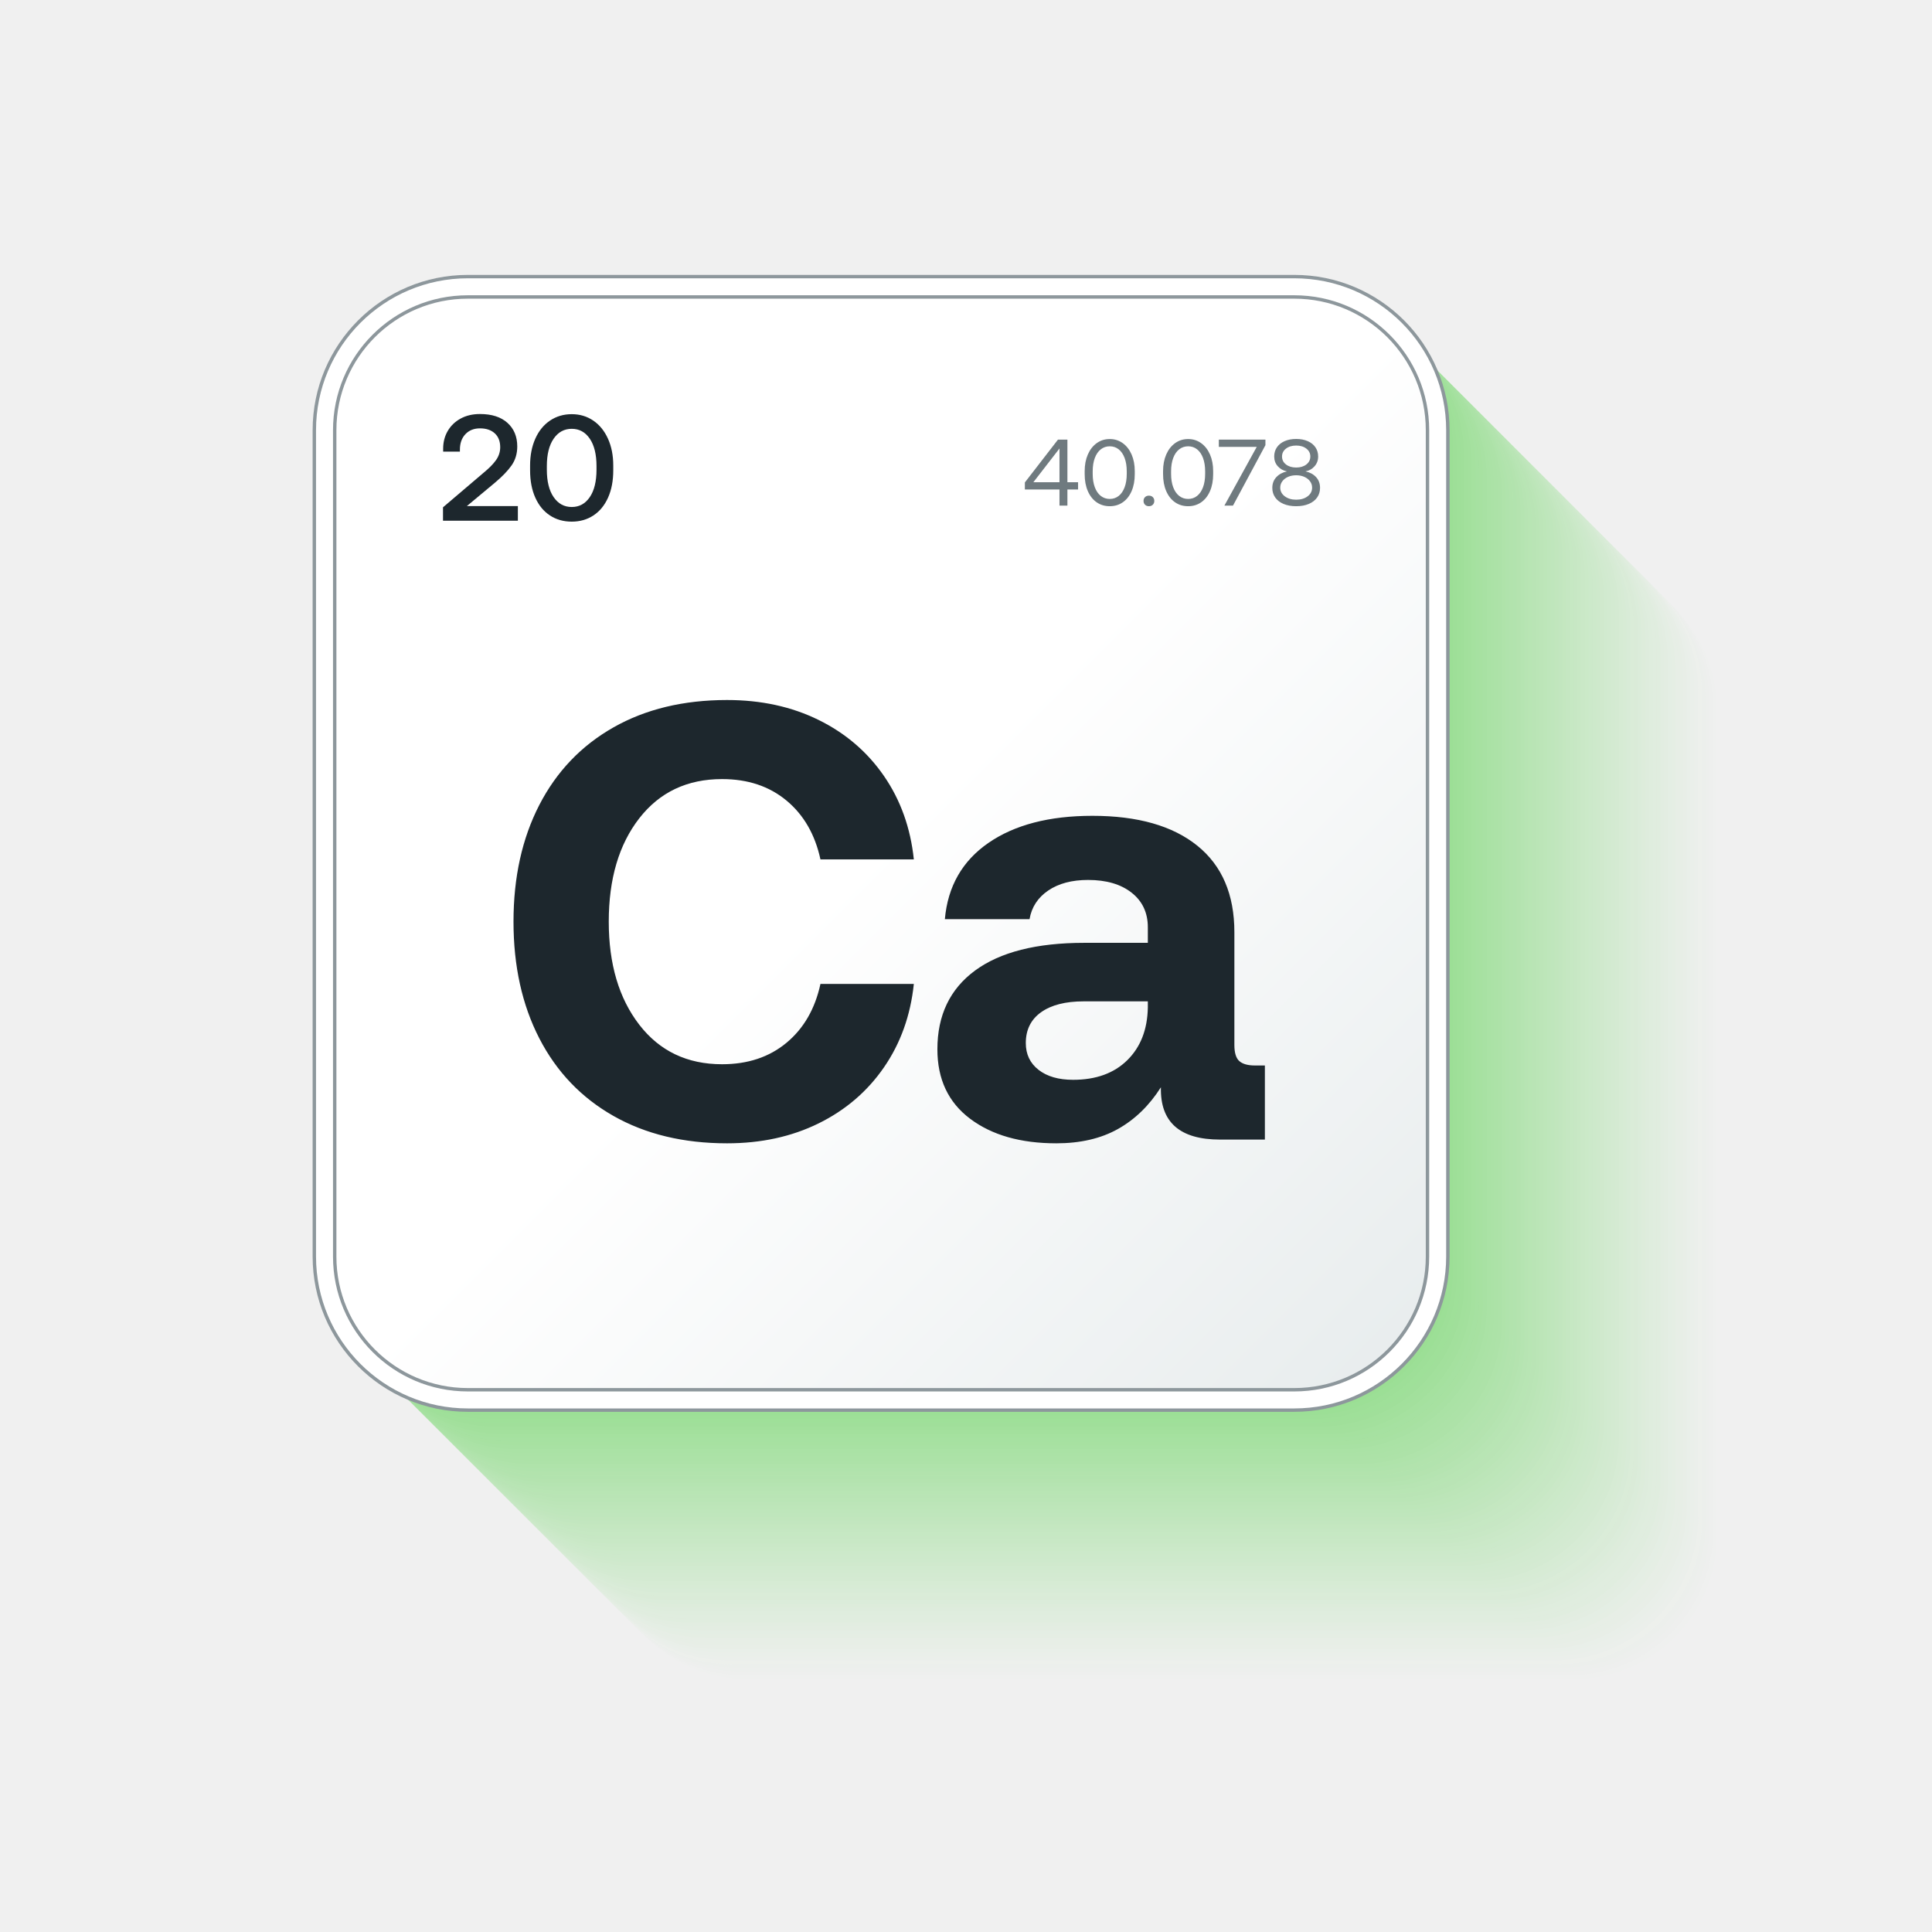
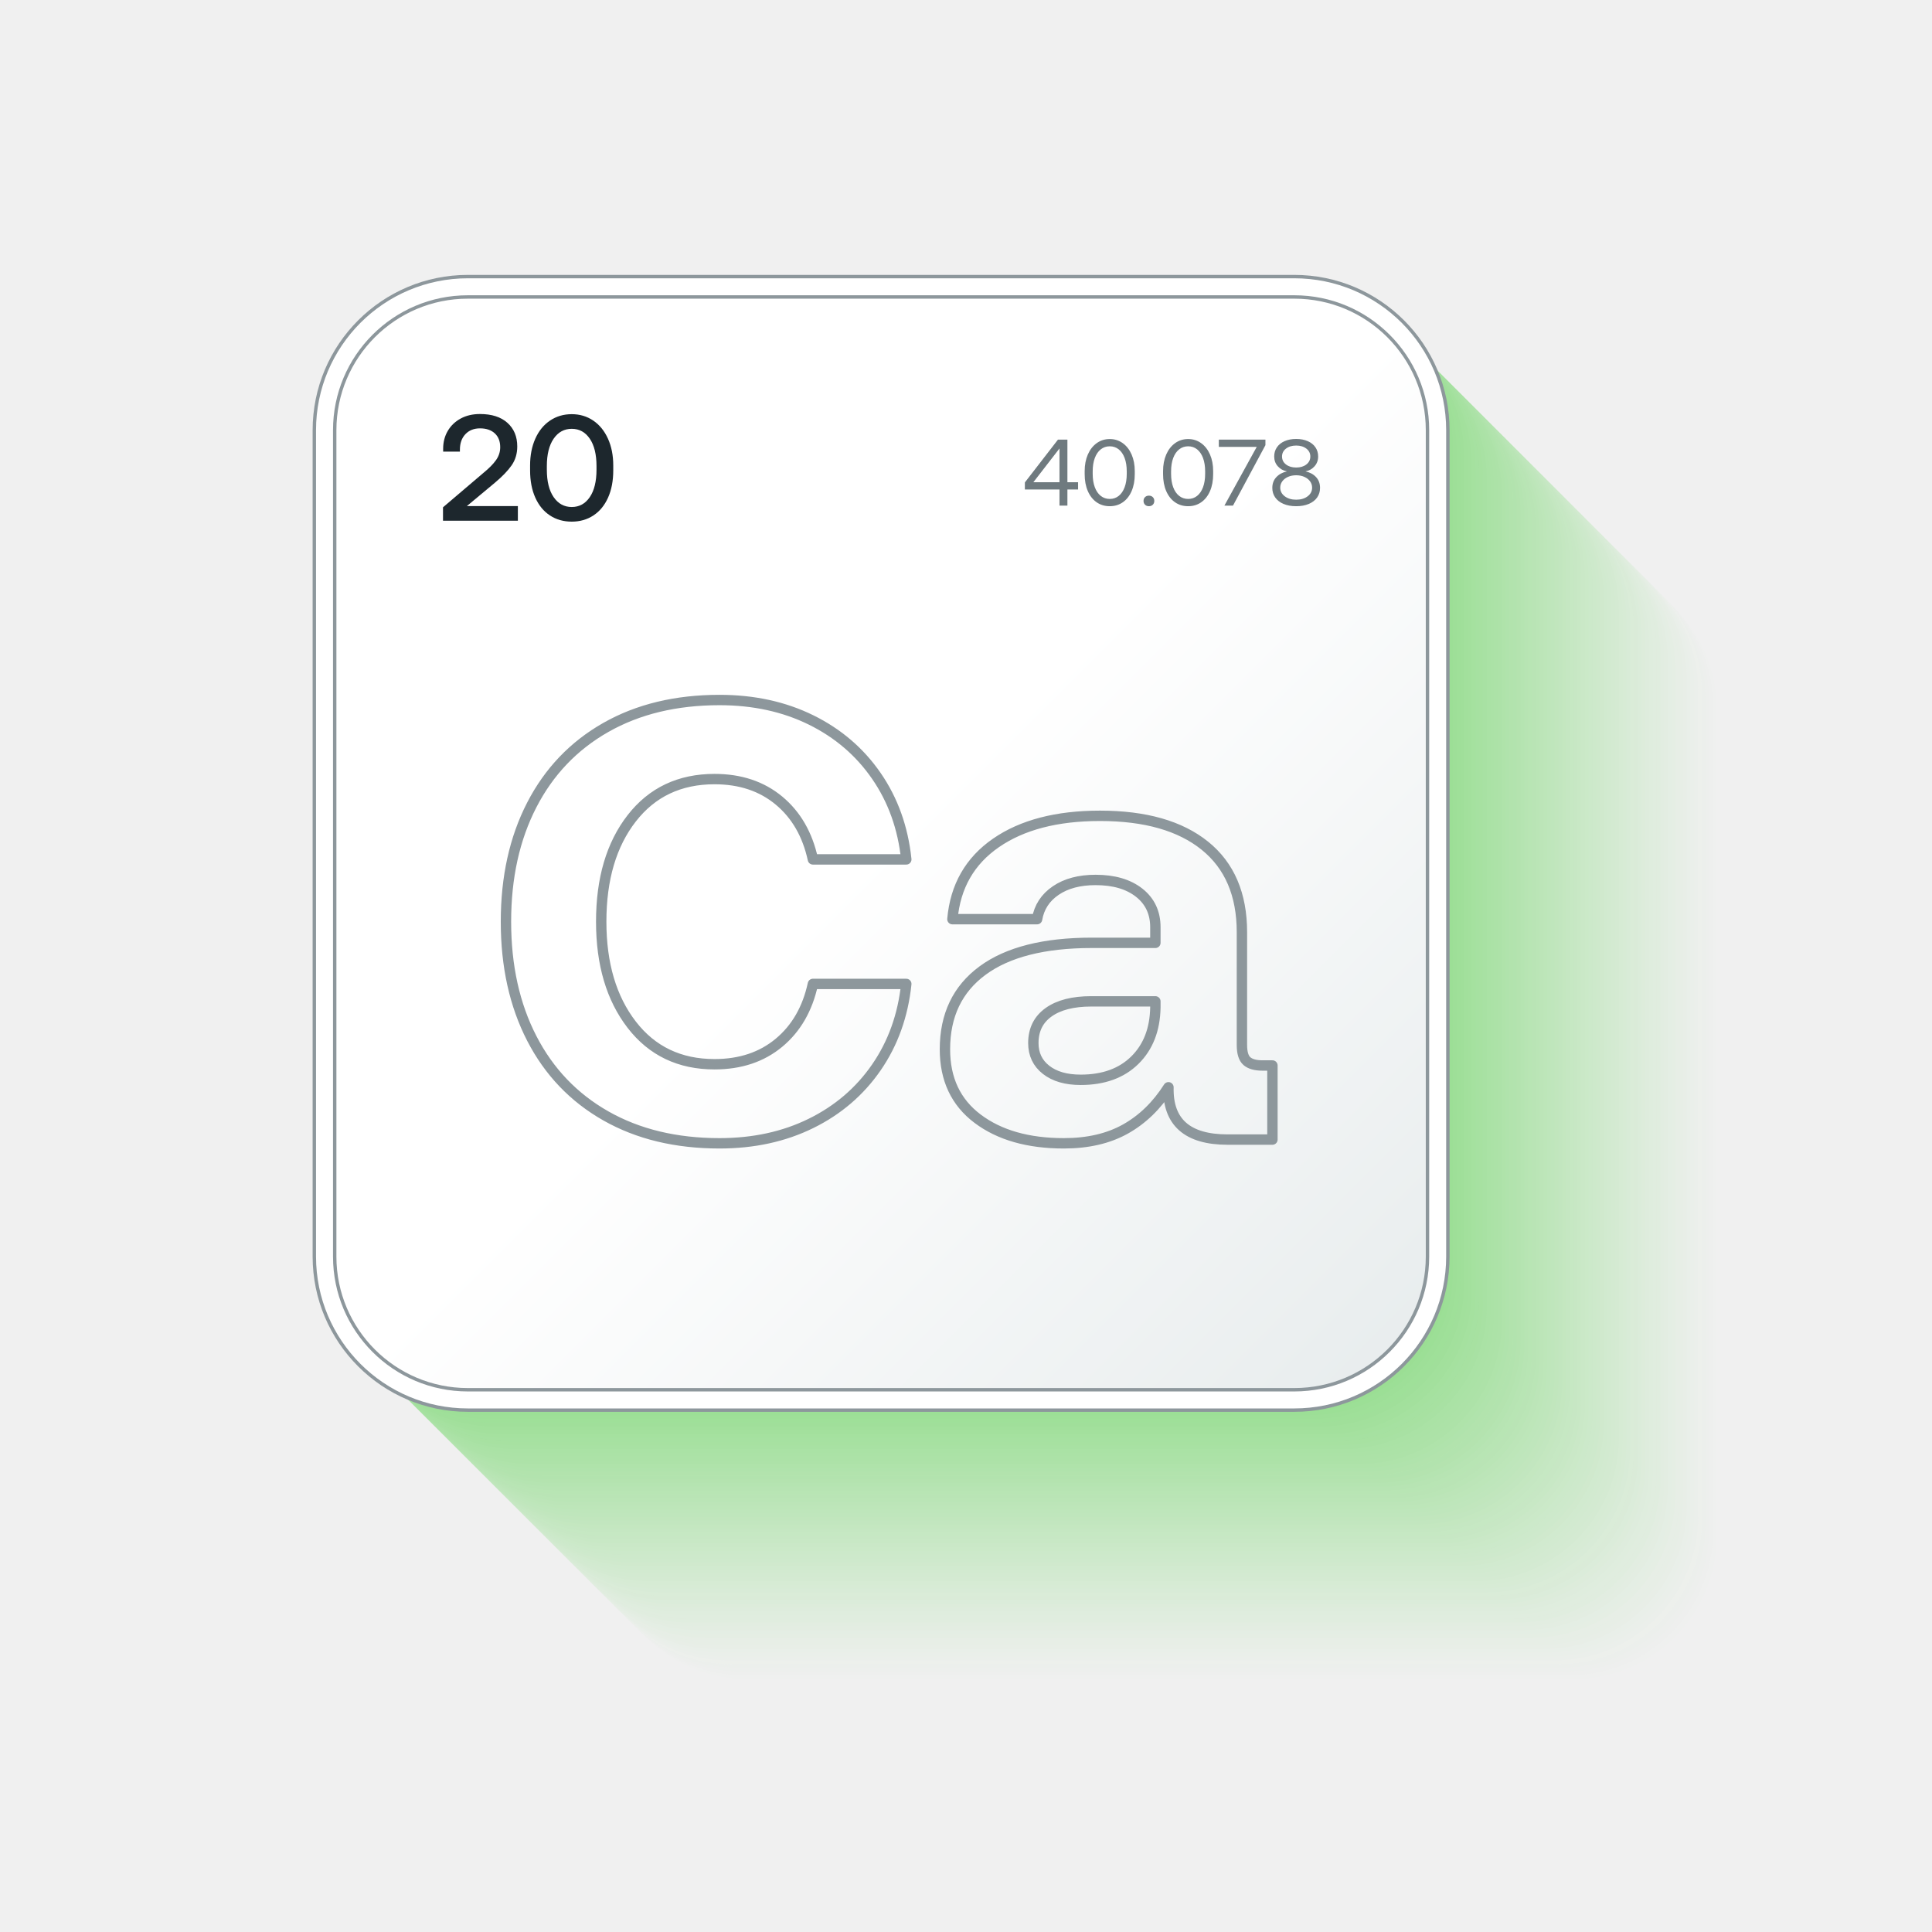
<svg xmlns="http://www.w3.org/2000/svg" viewBox="0 0 1024 1024" width="1024" height="1024">
  <defs>
    <mask id="c0m" maskUnits="userSpaceOnUse" x="0" y="0" width="1024" height="1024">
      <path d="M 398.0,302.0 H 836.0 A 76.0 76.0 0 0 1 912.0,378.0 V 816.0 A 76.0 76.0 0 0 1 836.0,892.0 H 398.0 A 76.0 76.0 0 0 1 322.0,816.0 V 378.0 A 76.0 76.0 0 0 1 398.0,302.0 Z" fill="rgb(0,0,0)" />
      <path d="M 396.0,300.0 H 834.0 A 76.0 76.0 0 0 1 910.0,376.0 V 814.0 A 76.0 76.0 0 0 1 834.0,890.0 H 396.0 A 76.0 76.0 0 0 1 320.0,814.0 V 376.0 A 76.0 76.0 0 0 1 396.0,300.0 Z" fill="rgb(2,2,2)" />
      <path d="M 394.0,298.0 H 832.0 A 76.0 76.0 0 0 1 908.0,374.0 V 812.0 A 76.0 76.0 0 0 1 832.0,888.0 H 394.0 A 76.0 76.0 0 0 1 318.0,812.0 V 374.0 A 76.0 76.0 0 0 1 394.0,298.0 Z" fill="rgb(4,4,4)" />
      <path d="M 392.0,296.0 H 830.0 A 76.0 76.0 0 0 1 906.0,372.0 V 810.0 A 76.0 76.0 0 0 1 830.0,886.0 H 392.0 A 76.0 76.0 0 0 1 316.0,810.0 V 372.0 A 76.0 76.0 0 0 1 392.0,296.0 Z" fill="rgb(6,6,6)" />
      <path d="M 390.0,294.0 H 828.0 A 76.0 76.0 0 0 1 904.0,370.0 V 808.0 A 76.0 76.0 0 0 1 828.0,884.0 H 390.0 A 76.0 76.0 0 0 1 314.0,808.0 V 370.0 A 76.0 76.0 0 0 1 390.0,294.0 Z" fill="rgb(8,8,8)" />
      <path d="M 388.0,292.0 H 826.0 A 76.0 76.0 0 0 1 902.0,368.0 V 806.0 A 76.0 76.0 0 0 1 826.0,882.0 H 388.0 A 76.0 76.0 0 0 1 312.0,806.0 V 368.0 A 76.0 76.0 0 0 1 388.0,292.0 Z" fill="rgb(10,10,10)" />
      <path d="M 386.0,290.0 H 824.0 A 76.0 76.0 0 0 1 900.0,366.0 V 804.0 A 76.0 76.0 0 0 1 824.0,880.0 H 386.0 A 76.0 76.0 0 0 1 310.0,804.0 V 366.0 A 76.0 76.0 0 0 1 386.0,290.0 Z" fill="rgb(13,13,13)" />
      <path d="M 384.0,288.0 H 822.0 A 76.0 76.0 0 0 1 898.0,364.0 V 802.0 A 76.0 76.0 0 0 1 822.0,878.0 H 384.0 A 76.0 76.0 0 0 1 308.0,802.0 V 364.0 A 76.0 76.0 0 0 1 384.0,288.0 Z" fill="rgb(15,15,15)" />
      <path d="M 382.0,286.0 H 820.0 A 76.0 76.0 0 0 1 896.0,362.0 V 800.0 A 76.0 76.0 0 0 1 820.0,876.0 H 382.0 A 76.0 76.0 0 0 1 306.0,800.0 V 362.0 A 76.0 76.0 0 0 1 382.0,286.0 Z" fill="rgb(18,18,18)" />
      <path d="M 380.0,284.0 H 818.0 A 76.0 76.0 0 0 1 894.0,360.0 V 798.0 A 76.0 76.0 0 0 1 818.0,874.0 H 380.0 A 76.0 76.0 0 0 1 304.0,798.0 V 360.0 A 76.0 76.0 0 0 1 380.0,284.0 Z" fill="rgb(21,21,21)" />
      <path d="M 378.0,282.0 H 816.0 A 76.0 76.0 0 0 1 892.0,358.0 V 796.0 A 76.0 76.0 0 0 1 816.0,872.0 H 378.0 A 76.0 76.0 0 0 1 302.0,796.0 V 358.0 A 76.0 76.0 0 0 1 378.0,282.0 Z" fill="rgb(23,23,23)" />
      <path d="M 376.0,280.0 H 814.0 A 76.0 76.0 0 0 1 890.0,356.0 V 794.0 A 76.0 76.0 0 0 1 814.0,870.0 H 376.0 A 76.0 76.0 0 0 1 300.0,794.0 V 356.0 A 76.0 76.0 0 0 1 376.0,280.0 Z" fill="rgb(26,26,26)" />
      <path d="M 374.0,278.0 H 812.0 A 76.0 76.0 0 0 1 888.0,354.0 V 792.0 A 76.0 76.0 0 0 1 812.0,868.0 H 374.0 A 76.0 76.0 0 0 1 298.0,792.0 V 354.0 A 76.0 76.0 0 0 1 374.0,278.0 Z" fill="rgb(29,29,29)" />
      <path d="M 372.0,276.0 H 810.0 A 76.0 76.0 0 0 1 886.0,352.0 V 790.0 A 76.0 76.0 0 0 1 810.0,866.0 H 372.0 A 76.0 76.0 0 0 1 296.0,790.0 V 352.0 A 76.0 76.0 0 0 1 372.0,276.0 Z" fill="rgb(31,31,31)" />
      <path d="M 370.0,274.0 H 808.0 A 76.0 76.0 0 0 1 884.0,350.0 V 788.0 A 76.0 76.0 0 0 1 808.0,864.0 H 370.0 A 76.0 76.0 0 0 1 294.0,788.0 V 350.0 A 76.0 76.0 0 0 1 370.0,274.0 Z" fill="rgb(34,34,34)" />
      <path d="M 368.0,272.0 H 806.0 A 76.0 76.0 0 0 1 882.0,348.0 V 786.0 A 76.0 76.0 0 0 1 806.0,862.0 H 368.0 A 76.0 76.0 0 0 1 292.0,786.0 V 348.0 A 76.0 76.0 0 0 1 368.0,272.0 Z" fill="rgb(37,37,37)" />
      <path d="M 366.0,270.0 H 804.0 A 76.0 76.0 0 0 1 880.0,346.0 V 784.0 A 76.0 76.0 0 0 1 804.0,860.0 H 366.0 A 76.0 76.0 0 0 1 290.0,784.0 V 346.0 A 76.0 76.0 0 0 1 366.0,270.0 Z" fill="rgb(40,40,40)" />
      <path d="M 364.0,268.0 H 802.0 A 76.0 76.0 0 0 1 878.0,344.0 V 782.0 A 76.0 76.0 0 0 1 802.0,858.0 H 364.0 A 76.0 76.0 0 0 1 288.0,782.0 V 344.0 A 76.0 76.0 0 0 1 364.0,268.0 Z" fill="rgb(43,43,43)" />
      <path d="M 362.0,266.0 H 800.0 A 76.0 76.0 0 0 1 876.0,342.0 V 780.0 A 76.0 76.0 0 0 1 800.0,856.0 H 362.0 A 76.0 76.0 0 0 1 286.0,780.0 V 342.0 A 76.0 76.0 0 0 1 362.0,266.0 Z" fill="rgb(46,46,46)" />
      <path d="M 360.0,264.0 H 798.0 A 76.0 76.0 0 0 1 874.0,340.0 V 778.0 A 76.0 76.0 0 0 1 798.0,854.0 H 360.0 A 76.0 76.0 0 0 1 284.0,778.0 V 340.0 A 76.0 76.0 0 0 1 360.0,264.0 Z" fill="rgb(48,48,48)" />
      <path d="M 358.0,262.0 H 796.0 A 76.0 76.0 0 0 1 872.0,338.0 V 776.0 A 76.0 76.0 0 0 1 796.0,852.0 H 358.0 A 76.0 76.0 0 0 1 282.0,776.0 V 338.0 A 76.0 76.0 0 0 1 358.0,262.0 Z" fill="rgb(51,51,51)" />
      <path d="M 356.0,260.0 H 794.0 A 76.0 76.0 0 0 1 870.0,336.0 V 774.0 A 76.0 76.0 0 0 1 794.0,850.0 H 356.0 A 76.0 76.0 0 0 1 280.0,774.0 V 336.0 A 76.0 76.0 0 0 1 356.0,260.0 Z" fill="rgb(54,54,54)" />
      <path d="M 354.0,258.0 H 792.0 A 76.0 76.0 0 0 1 868.0,334.0 V 772.0 A 76.0 76.0 0 0 1 792.0,848.0 H 354.0 A 76.0 76.0 0 0 1 278.0,772.0 V 334.0 A 76.0 76.0 0 0 1 354.0,258.0 Z" fill="rgb(57,57,57)" />
      <path d="M 352.0,256.0 H 790.0 A 76.0 76.0 0 0 1 866.0,332.0 V 770.0 A 76.0 76.0 0 0 1 790.0,846.0 H 352.0 A 76.0 76.0 0 0 1 276.0,770.0 V 332.0 A 76.0 76.0 0 0 1 352.0,256.0 Z" fill="rgb(60,60,60)" />
      <path d="M 350.0,254.0 H 788.0 A 76.0 76.0 0 0 1 864.0,330.0 V 768.0 A 76.0 76.0 0 0 1 788.0,844.0 H 350.0 A 76.0 76.0 0 0 1 274.0,768.0 V 330.0 A 76.0 76.0 0 0 1 350.0,254.0 Z" fill="rgb(63,63,63)" />
      <path d="M 348.0,252.0 H 786.0 A 76.0 76.0 0 0 1 862.0,328.0 V 766.0 A 76.0 76.0 0 0 1 786.0,842.0 H 348.0 A 76.0 76.0 0 0 1 272.0,766.0 V 328.0 A 76.0 76.0 0 0 1 348.0,252.0 Z" fill="rgb(66,66,66)" />
      <path d="M 346.0,250.0 H 784.0 A 76.0 76.0 0 0 1 860.0,326.0 V 764.0 A 76.0 76.0 0 0 1 784.0,840.0 H 346.0 A 76.0 76.0 0 0 1 270.0,764.0 V 326.0 A 76.0 76.0 0 0 1 346.0,250.0 Z" fill="rgb(69,69,69)" />
      <path d="M 344.0,248.0 H 782.0 A 76.0 76.0 0 0 1 858.0,324.0 V 762.0 A 76.0 76.0 0 0 1 782.0,838.0 H 344.0 A 76.0 76.0 0 0 1 268.0,762.0 V 324.0 A 76.0 76.0 0 0 1 344.0,248.0 Z" fill="rgb(73,73,73)" />
      <path d="M 342.0,246.0 H 780.0 A 76.0 76.0 0 0 1 856.0,322.0 V 760.0 A 76.0 76.0 0 0 1 780.0,836.0 H 342.0 A 76.0 76.0 0 0 1 266.0,760.0 V 322.0 A 76.0 76.0 0 0 1 342.0,246.0 Z" fill="rgb(76,76,76)" />
      <path d="M 340.0,244.0 H 778.0 A 76.0 76.0 0 0 1 854.0,320.0 V 758.0 A 76.0 76.0 0 0 1 778.0,834.0 H 340.0 A 76.0 76.0 0 0 1 264.0,758.0 V 320.0 A 76.0 76.0 0 0 1 340.0,244.0 Z" fill="rgb(79,79,79)" />
      <path d="M 338.0,242.0 H 776.0 A 76.0 76.0 0 0 1 852.0,318.0 V 756.0 A 76.0 76.0 0 0 1 776.0,832.0 H 338.0 A 76.0 76.0 0 0 1 262.0,756.0 V 318.0 A 76.0 76.0 0 0 1 338.0,242.0 Z" fill="rgb(82,82,82)" />
      <path d="M 336.0,240.0 H 774.0 A 76.0 76.0 0 0 1 850.0,316.0 V 754.0 A 76.0 76.0 0 0 1 774.0,830.0 H 336.0 A 76.0 76.0 0 0 1 260.0,754.0 V 316.0 A 76.0 76.0 0 0 1 336.0,240.0 Z" fill="rgb(85,85,85)" />
      <path d="M 334.0,238.0 H 772.0 A 76.0 76.0 0 0 1 848.0,314.0 V 752.0 A 76.0 76.0 0 0 1 772.0,828.0 H 334.0 A 76.0 76.0 0 0 1 258.0,752.0 V 314.0 A 76.0 76.0 0 0 1 334.0,238.0 Z" fill="rgb(88,88,88)" />
      <path d="M 332.0,236.0 H 770.0 A 76.0 76.0 0 0 1 846.0,312.0 V 750.0 A 76.0 76.0 0 0 1 770.0,826.0 H 332.0 A 76.0 76.0 0 0 1 256.0,750.0 V 312.0 A 76.0 76.0 0 0 1 332.0,236.0 Z" fill="rgb(91,91,91)" />
      <path d="M 330.0,234.0 H 768.0 A 76.0 76.0 0 0 1 844.0,310.0 V 748.0 A 76.0 76.0 0 0 1 768.0,824.0 H 330.0 A 76.0 76.0 0 0 1 254.0,748.0 V 310.0 A 76.0 76.0 0 0 1 330.0,234.0 Z" fill="rgb(95,95,95)" />
      <path d="M 328.0,232.0 H 766.0 A 76.0 76.0 0 0 1 842.0,308.0 V 746.0 A 76.0 76.0 0 0 1 766.0,822.0 H 328.0 A 76.0 76.0 0 0 1 252.0,746.0 V 308.0 A 76.0 76.0 0 0 1 328.0,232.0 Z" fill="rgb(98,98,98)" />
      <path d="M 326.0,230.0 H 764.0 A 76.0 76.0 0 0 1 840.0,306.0 V 744.0 A 76.0 76.0 0 0 1 764.0,820.0 H 326.0 A 76.0 76.0 0 0 1 250.0,744.0 V 306.0 A 76.0 76.0 0 0 1 326.0,230.0 Z" fill="rgb(101,101,101)" />
      <path d="M 324.0,228.0 H 762.0 A 76.0 76.0 0 0 1 838.0,304.0 V 742.0 A 76.0 76.0 0 0 1 762.0,818.0 H 324.0 A 76.0 76.0 0 0 1 248.0,742.0 V 304.0 A 76.0 76.0 0 0 1 324.0,228.0 Z" fill="rgb(104,104,104)" />
      <path d="M 322.0,226.0 H 760.0 A 76.0 76.0 0 0 1 836.0,302.0 V 740.0 A 76.0 76.0 0 0 1 760.0,816.0 H 322.0 A 76.0 76.0 0 0 1 246.0,740.0 V 302.0 A 76.0 76.0 0 0 1 322.0,226.0 Z" fill="rgb(108,108,108)" />
      <path d="M 320.0,224.0 H 758.0 A 76.0 76.0 0 0 1 834.0,300.0 V 738.0 A 76.0 76.0 0 0 1 758.0,814.0 H 320.0 A 76.0 76.0 0 0 1 244.0,738.0 V 300.0 A 76.0 76.0 0 0 1 320.0,224.0 Z" fill="rgb(111,111,111)" />
      <path d="M 318.0,222.0 H 756.0 A 76.0 76.0 0 0 1 832.0,298.0 V 736.0 A 76.0 76.0 0 0 1 756.0,812.0 H 318.0 A 76.0 76.0 0 0 1 242.0,736.0 V 298.0 A 76.0 76.0 0 0 1 318.0,222.0 Z" fill="rgb(114,114,114)" />
      <path d="M 316.0,220.0 H 754.0 A 76.0 76.0 0 0 1 830.0,296.0 V 734.0 A 76.0 76.0 0 0 1 754.0,810.0 H 316.0 A 76.0 76.0 0 0 1 240.0,734.0 V 296.0 A 76.0 76.0 0 0 1 316.0,220.0 Z" fill="rgb(117,117,117)" />
      <path d="M 314.0,218.0 H 752.0 A 76.0 76.0 0 0 1 828.0,294.0 V 732.0 A 76.0 76.0 0 0 1 752.0,808.0 H 314.0 A 76.0 76.0 0 0 1 238.0,732.0 V 294.0 A 76.0 76.0 0 0 1 314.0,218.0 Z" fill="rgb(121,121,121)" />
      <path d="M 312.0,216.0 H 750.0 A 76.0 76.0 0 0 1 826.0,292.0 V 730.0 A 76.0 76.0 0 0 1 750.0,806.0 H 312.0 A 76.0 76.0 0 0 1 236.0,730.0 V 292.0 A 76.0 76.0 0 0 1 312.0,216.0 Z" fill="rgb(124,124,124)" />
      <path d="M 310.0,214.0 H 748.0 A 76.0 76.0 0 0 1 824.0,290.0 V 728.0 A 76.0 76.0 0 0 1 748.0,804.0 H 310.0 A 76.0 76.0 0 0 1 234.0,728.0 V 290.0 A 76.0 76.0 0 0 1 310.0,214.0 Z" fill="rgb(127,127,127)" />
      <path d="M 308.0,212.0 H 746.0 A 76.0 76.0 0 0 1 822.0,288.0 V 726.0 A 76.0 76.0 0 0 1 746.0,802.0 H 308.0 A 76.0 76.0 0 0 1 232.0,726.0 V 288.0 A 76.0 76.0 0 0 1 308.0,212.0 Z" fill="rgb(131,131,131)" />
      <path d="M 306.0,210.0 H 744.0 A 76.0 76.0 0 0 1 820.0,286.0 V 724.0 A 76.0 76.0 0 0 1 744.0,800.0 H 306.0 A 76.0 76.0 0 0 1 230.0,724.0 V 286.0 A 76.0 76.0 0 0 1 306.0,210.0 Z" fill="rgb(134,134,134)" />
      <path d="M 304.0,208.0 H 742.0 A 76.0 76.0 0 0 1 818.0,284.0 V 722.0 A 76.0 76.0 0 0 1 742.0,798.0 H 304.0 A 76.0 76.0 0 0 1 228.0,722.0 V 284.0 A 76.0 76.0 0 0 1 304.0,208.0 Z" fill="rgb(137,137,137)" />
      <path d="M 302.0,206.0 H 740.0 A 76.0 76.0 0 0 1 816.0,282.0 V 720.0 A 76.0 76.0 0 0 1 740.0,796.0 H 302.0 A 76.0 76.0 0 0 1 226.0,720.0 V 282.0 A 76.0 76.0 0 0 1 302.0,206.0 Z" fill="rgb(141,141,141)" />
      <path d="M 300.0,204.0 H 738.0 A 76.0 76.0 0 0 1 814.0,280.0 V 718.0 A 76.0 76.0 0 0 1 738.0,794.0 H 300.0 A 76.0 76.0 0 0 1 224.0,718.0 V 280.0 A 76.0 76.0 0 0 1 300.0,204.0 Z" fill="rgb(144,144,144)" />
      <path d="M 298.0,202.0 H 736.0 A 76.0 76.0 0 0 1 812.0,278.0 V 716.0 A 76.0 76.0 0 0 1 736.0,792.0 H 298.0 A 76.0 76.0 0 0 1 222.0,716.0 V 278.0 A 76.0 76.0 0 0 1 298.0,202.0 Z" fill="rgb(147,147,147)" />
      <path d="M 296.0,200.0 H 734.0 A 76.0 76.0 0 0 1 810.0,276.0 V 714.0 A 76.0 76.0 0 0 1 734.0,790.0 H 296.0 A 76.0 76.0 0 0 1 220.0,714.0 V 276.0 A 76.0 76.0 0 0 1 296.0,200.0 Z" fill="rgb(151,151,151)" />
      <path d="M 294.0,198.0 H 732.0 A 76.0 76.0 0 0 1 808.0,274.0 V 712.0 A 76.0 76.0 0 0 1 732.0,788.0 H 294.0 A 76.0 76.0 0 0 1 218.0,712.0 V 274.0 A 76.0 76.0 0 0 1 294.0,198.0 Z" fill="rgb(154,154,154)" />
      <path d="M 292.0,196.0 H 730.0 A 76.0 76.0 0 0 1 806.0,272.0 V 710.0 A 76.0 76.0 0 0 1 730.0,786.0 H 292.0 A 76.0 76.0 0 0 1 216.0,710.0 V 272.0 A 76.0 76.0 0 0 1 292.0,196.0 Z" fill="rgb(158,158,158)" />
      <path d="M 290.0,194.0 H 728.0 A 76.0 76.0 0 0 1 804.0,270.0 V 708.0 A 76.0 76.0 0 0 1 728.0,784.0 H 290.0 A 76.0 76.0 0 0 1 214.0,708.0 V 270.0 A 76.0 76.0 0 0 1 290.0,194.0 Z" fill="rgb(161,161,161)" />
      <path d="M 288.0,192.0 H 726.0 A 76.0 76.0 0 0 1 802.0,268.0 V 706.0 A 76.0 76.0 0 0 1 726.0,782.0 H 288.0 A 76.0 76.0 0 0 1 212.0,706.0 V 268.0 A 76.0 76.0 0 0 1 288.0,192.0 Z" fill="rgb(164,164,164)" />
      <path d="M 286.0,190.0 H 724.0 A 76.0 76.0 0 0 1 800.0,266.0 V 704.0 A 76.0 76.0 0 0 1 724.0,780.0 H 286.0 A 76.0 76.0 0 0 1 210.0,704.0 V 266.0 A 76.0 76.0 0 0 1 286.0,190.0 Z" fill="rgb(168,168,168)" />
      <path d="M 284.0,188.0 H 722.0 A 76.0 76.0 0 0 1 798.0,264.0 V 702.0 A 76.0 76.0 0 0 1 722.0,778.0 H 284.0 A 76.0 76.0 0 0 1 208.0,702.0 V 264.0 A 76.0 76.0 0 0 1 284.0,188.0 Z" fill="rgb(171,171,171)" />
      <path d="M 282.0,186.0 H 720.0 A 76.0 76.0 0 0 1 796.0,262.0 V 700.0 A 76.0 76.0 0 0 1 720.0,776.0 H 282.0 A 76.0 76.0 0 0 1 206.0,700.0 V 262.0 A 76.0 76.0 0 0 1 282.0,186.0 Z" fill="rgb(175,175,175)" />
      <path d="M 280.0,184.0 H 718.0 A 76.0 76.0 0 0 1 794.0,260.0 V 698.0 A 76.0 76.0 0 0 1 718.0,774.0 H 280.0 A 76.0 76.0 0 0 1 204.0,698.0 V 260.0 A 76.0 76.0 0 0 1 280.0,184.0 Z" fill="rgb(178,178,178)" />
      <path d="M 278.0,182.0 H 716.0 A 76.0 76.0 0 0 1 792.0,258.0 V 696.0 A 76.0 76.0 0 0 1 716.0,772.0 H 278.0 A 76.0 76.0 0 0 1 202.0,696.0 V 258.0 A 76.0 76.0 0 0 1 278.0,182.0 Z" fill="rgb(182,182,182)" />
      <path d="M 276.0,180.0 H 714.0 A 76.0 76.0 0 0 1 790.0,256.0 V 694.0 A 76.0 76.0 0 0 1 714.0,770.0 H 276.0 A 76.0 76.0 0 0 1 200.0,694.0 V 256.0 A 76.0 76.0 0 0 1 276.0,180.0 Z" fill="rgb(185,185,185)" />
      <path d="M 274.0,178.0 H 712.0 A 76.0 76.0 0 0 1 788.0,254.0 V 692.0 A 76.0 76.0 0 0 1 712.0,768.0 H 274.0 A 76.0 76.0 0 0 1 198.0,692.0 V 254.0 A 76.0 76.0 0 0 1 274.0,178.0 Z" fill="rgb(189,189,189)" />
      <path d="M 272.0,176.0 H 710.0 A 76.0 76.0 0 0 1 786.0,252.0 V 690.0 A 76.0 76.0 0 0 1 710.0,766.0 H 272.0 A 76.0 76.0 0 0 1 196.0,690.0 V 252.0 A 76.0 76.0 0 0 1 272.0,176.0 Z" fill="rgb(192,192,192)" />
      <path d="M 270.0,174.0 H 708.0 A 76.0 76.0 0 0 1 784.0,250.0 V 688.0 A 76.0 76.0 0 0 1 708.0,764.0 H 270.0 A 76.0 76.0 0 0 1 194.0,688.0 V 250.0 A 76.0 76.0 0 0 1 270.0,174.0 Z" fill="rgb(196,196,196)" />
      <path d="M 268.0,172.0 H 706.0 A 76.0 76.0 0 0 1 782.0,248.0 V 686.0 A 76.0 76.0 0 0 1 706.0,762.0 H 268.0 A 76.0 76.0 0 0 1 192.0,686.0 V 248.0 A 76.0 76.0 0 0 1 268.0,172.0 Z" fill="rgb(199,199,199)" />
      <path d="M 266.0,170.0 H 704.0 A 76.0 76.0 0 0 1 780.0,246.0 V 684.0 A 76.0 76.0 0 0 1 704.0,760.0 H 266.0 A 76.0 76.0 0 0 1 190.0,684.0 V 246.0 A 76.0 76.0 0 0 1 266.0,170.0 Z" fill="rgb(203,203,203)" />
      <path d="M 264.0,168.0 H 702.0 A 76.0 76.0 0 0 1 778.0,244.0 V 682.0 A 76.0 76.0 0 0 1 702.0,758.0 H 264.0 A 76.0 76.0 0 0 1 188.0,682.0 V 244.0 A 76.0 76.0 0 0 1 264.0,168.0 Z" fill="rgb(206,206,206)" />
      <path d="M 262.0,166.0 H 700.0 A 76.0 76.0 0 0 1 776.0,242.0 V 680.0 A 76.0 76.0 0 0 1 700.0,756.0 H 262.0 A 76.0 76.0 0 0 1 186.0,680.0 V 242.0 A 76.0 76.0 0 0 1 262.0,166.0 Z" fill="rgb(210,210,210)" />
      <path d="M 260.0,164.0 H 698.0 A 76.0 76.0 0 0 1 774.0,240.0 V 678.0 A 76.0 76.0 0 0 1 698.0,754.0 H 260.0 A 76.0 76.0 0 0 1 184.0,678.0 V 240.0 A 76.0 76.0 0 0 1 260.0,164.0 Z" fill="rgb(214,214,214)" />
      <path d="M 258.0,162.0 H 696.0 A 76.0 76.0 0 0 1 772.0,238.0 V 676.0 A 76.0 76.0 0 0 1 696.0,752.0 H 258.0 A 76.0 76.0 0 0 1 182.0,676.0 V 238.0 A 76.0 76.0 0 0 1 258.0,162.0 Z" fill="rgb(217,217,217)" />
      <path d="M 256.0,160.0 H 694.0 A 76.0 76.0 0 0 1 770.0,236.0 V 674.0 A 76.0 76.0 0 0 1 694.0,750.0 H 256.0 A 76.0 76.0 0 0 1 180.0,674.0 V 236.0 A 76.0 76.0 0 0 1 256.0,160.0 Z" fill="rgb(221,221,221)" />
      <path d="M 254.0,158.0 H 692.0 A 76.0 76.0 0 0 1 768.0,234.0 V 672.0 A 76.0 76.0 0 0 1 692.0,748.0 H 254.0 A 76.0 76.0 0 0 1 178.0,672.0 V 234.0 A 76.0 76.0 0 0 1 254.0,158.0 Z" fill="rgb(224,224,224)" />
      <path d="M 252.0,156.0 H 690.0 A 76.0 76.0 0 0 1 766.0,232.0 V 670.0 A 76.0 76.0 0 0 1 690.0,746.0 H 252.0 A 76.0 76.0 0 0 1 176.0,670.0 V 232.0 A 76.0 76.0 0 0 1 252.0,156.0 Z" fill="rgb(228,228,228)" />
      <path d="M 250.0,154.0 H 688.0 A 76.0 76.0 0 0 1 764.0,230.0 V 668.0 A 76.0 76.0 0 0 1 688.0,744.0 H 250.0 A 76.0 76.0 0 0 1 174.0,668.0 V 230.0 A 76.0 76.0 0 0 1 250.0,154.0 Z" fill="rgb(231,231,231)" />
    </mask>
    <linearGradient id="c0f" x1="0" y1="0" x2="1" y2="1">
      <stop offset=".5" stop-color="#ffffff" />
      <stop offset="1" stop-color="#e6ebec" />
    </linearGradient>
  </defs>
  <rect width="1024" height="1024" fill="#8fdc88" mask="url(#c0m)" />
  <path d="M 248.0,152.0 H 686.0 A 76.0 76.0 0 0 1 762.0,228.0 V 666.0 A 76.0 76.0 0 0 1 686.0,742.0 H 248.0 A 76.0 76.0 0 0 1 172.0,666.0 V 228.0 A 76.0 76.0 0 0 1 248.0,152.0 Z" fill="url(#c0f)" />
  <path d="M 248.0,152.0 H 686.0 A 76.0 76.0 0 0 1 762.0,228.0 V 666.0 A 76.0 76.0 0 0 1 686.0,742.0 H 248.0 A 76.0 76.0 0 0 1 172.0,666.0 V 228.0 A 76.0 76.0 0 0 1 248.0,152.0 Z" fill="none" stroke="#8d979c" stroke-width="12.6" stroke-linejoin="round" />
  <path d="M 248.0,152.0 H 686.0 A 76.0 76.0 0 0 1 762.0,228.0 V 666.0 A 76.0 76.0 0 0 1 686.0,742.0 H 248.0 A 76.0 76.0 0 0 1 172.0,666.0 V 228.0 A 76.0 76.0 0 0 1 248.0,152.0 Z" fill="none" stroke="#ffffff" stroke-width="9.0" stroke-linejoin="round" />
  <path d="M256.32 250.56 234.8 268.88V276.0H274.48V268.24H247.44L262.32 255.84C266.267 252.533 269.227 249.453 271.2 246.6C273.173 243.747 274.16 240.427 274.16 236.64C274.16 231.413 272.427 227.24 268.96 224.12C265.493 221.0 260.64 219.44 254.4 219.44C250.507 219.44 247.093 220.24 244.16 221.84C241.227 223.44 238.947 225.627 237.32 228.4C235.693 231.173 234.88 234.32 234.88 237.84V239.36H243.76V238.32C243.76 234.907 244.733 232.173 246.68 230.12C248.627 228.067 251.2 227.04 254.4 227.04C257.707 227.04 260.32 227.92 262.24 229.68C264.16 231.44 265.12 233.893 265.12 237.04C265.12 239.493 264.387 241.76 262.92 243.84C261.453 245.92 259.253 248.16 256.32 250.56Z M280.96 246.72V249.28C280.96 254.827 281.88 259.653 283.72 263.76C285.56 267.867 288.147 271.013 291.48 273.2C294.813 275.387 298.667 276.48 303.04 276.48C307.36 276.48 311.187 275.387 314.52 273.2C317.853 271.013 320.44 267.867 322.28 263.76C324.12 259.653 325.04 254.827 325.04 249.28V246.72C325.04 241.387 324.107 236.653 322.24 232.52C320.373 228.387 317.773 225.187 314.44 222.92C311.107 220.653 307.307 219.52 303.04 219.52C298.72 219.52 294.88 220.653 291.52 222.92C288.16 225.187 285.56 228.387 283.72 232.52C281.88 236.653 280.96 241.387 280.96 246.72ZM312.6 232.52C314.973 236.013 316.16 240.853 316.16 247.04V248.96C316.16 255.147 314.973 259.987 312.6 263.48C310.227 266.973 307.04 268.72 303.04 268.72C299.04 268.72 295.84 266.973 293.44 263.48C291.04 259.987 289.84 255.147 289.84 248.96V247.04C289.84 240.853 291.04 236.013 293.44 232.52C295.84 229.027 299.04 227.28 303.04 227.28C307.04 227.28 310.227 229.027 312.6 232.52Z" fill="#1d272d" />
  <path d="M543.2 255.7V259.45H561.55V268.0H565.75V259.45H571.4V255.6H565.75V233.0H560.75ZM547.7 255.6 561.55 237.7V255.6Z M574.9 249.7V251.3C574.9 254.733 575.458 257.733 576.575 260.3C577.692 262.867 579.25 264.842 581.25 266.225C583.25 267.608 585.567 268.3 588.2 268.3C590.8 268.3 593.1 267.608 595.1 266.225C597.1 264.842 598.658 262.867 599.775 260.3C600.892 257.733 601.45 254.733 601.45 251.3V249.7C601.45 246.4 600.892 243.467 599.775 240.9C598.658 238.333 597.092 236.325 595.075 234.875C593.058 233.425 590.767 232.7 588.2 232.7C585.6 232.7 583.292 233.425 581.275 234.875C579.258 236.325 577.692 238.333 576.575 240.9C575.458 243.467 574.9 246.4 574.9 249.7ZM596.075 242.75C596.825 244.75 597.2 247.117 597.2 249.85V251.15C597.2 253.883 596.825 256.25 596.075 258.25C595.325 260.25 594.275 261.783 592.925 262.85C591.575 263.917 590.0 264.45 588.2 264.45C586.4 264.45 584.817 263.917 583.45 262.85C582.083 261.783 581.025 260.25 580.275 258.25C579.525 256.25 579.15 253.883 579.15 251.15V249.85C579.15 247.117 579.525 244.75 580.275 242.75C581.025 240.75 582.083 239.217 583.45 238.15C584.817 237.083 586.4 236.55 588.2 236.55C590.0 236.55 591.575 237.083 592.925 238.15C594.275 239.217 595.325 240.75 596.075 242.75Z M606.9 263.475C606.367 263.992 606.1 264.667 606.1 265.5C606.1 266.333 606.367 267.008 606.9 267.525C607.433 268.042 608.117 268.3 608.95 268.3C609.783 268.3 610.467 268.042 611.0 267.525C611.533 267.008 611.8 266.333 611.8 265.5C611.8 264.667 611.533 263.992 611.0 263.475C610.467 262.958 609.783 262.7 608.95 262.7C608.117 262.7 607.433 262.958 606.9 263.475Z M616.45 249.7V251.3C616.45 254.733 617.008 257.733 618.125 260.3C619.242 262.867 620.8 264.842 622.8 266.225C624.8 267.608 627.117 268.3 629.75 268.3C632.35 268.3 634.65 267.608 636.65 266.225C638.65 264.842 640.208 262.867 641.325 260.3C642.442 257.733 643 254.733 643 251.3V249.7C643 246.4 642.442 243.467 641.325 240.9C640.208 238.333 638.642 236.325 636.625 234.875C634.608 233.425 632.317 232.7 629.75 232.7C627.15 232.7 624.842 233.425 622.825 234.875C620.808 236.325 619.242 238.333 618.125 240.9C617.008 243.467 616.45 246.4 616.45 249.7ZM637.625 242.75C638.375 244.75 638.75 247.117 638.75 249.85V251.15C638.75 253.883 638.375 256.25 637.625 258.25C636.875 260.25 635.825 261.783 634.475 262.85C633.125 263.917 631.55 264.45 629.75 264.45C627.95 264.45 626.367 263.917 625 262.85C623.633 261.783 622.575 260.25 621.825 258.25C621.075 256.25 620.7 253.883 620.7 251.15V249.85C620.7 247.117 621.075 244.75 621.825 242.75C622.575 240.75 623.633 239.217 625 238.15C626.367 237.083 627.95 236.55 629.75 236.55C631.55 236.55 633.125 237.083 634.475 238.15C635.825 239.217 636.875 240.75 637.625 242.75Z M646 233.0V236.85H666.1L648.95 268.0H653.5L670.7 235.95V233.0Z M697.5 252.825C696.067 251.308 694.2 250.317 691.9 249.85C693.867 249.483 695.483 248.575 696.75 247.125C698.017 245.675 698.65 243.95 698.65 241.95C698.65 240.117 698.175 238.5 697.225 237.1C696.275 235.7 694.917 234.608 693.15 233.825C691.383 233.042 689.333 232.65 687 232.65C684.667 232.65 682.617 233.042 680.85 233.825C679.083 234.608 677.725 235.7 676.775 237.1C675.825 238.5 675.35 240.117 675.35 241.95C675.35 243.983 675.983 245.708 677.25 247.125C678.517 248.542 680.133 249.45 682.1 249.85C679.8 250.35 677.933 251.358 676.5 252.875C675.067 254.392 674.35 256.3 674.35 258.6C674.35 260.5 674.858 262.183 675.875 263.65C676.892 265.117 678.358 266.258 680.275 267.075C682.192 267.892 684.433 268.3 687 268.3C689.567 268.3 691.808 267.892 693.725 267.075C695.642 266.258 697.108 265.117 698.125 263.65C699.142 262.183 699.65 260.5 699.65 258.6C699.65 256.267 698.933 254.342 697.5 252.825ZM681.6 246.175C680.2 245.092 679.5 243.683 679.5 241.95C679.5 240.25 680.2 238.858 681.6 237.775C683 236.692 684.8 236.15 687 236.15C689.2 236.15 691 236.692 692.4 237.775C693.8 238.858 694.5 240.25 694.5 241.95C694.5 243.683 693.8 245.092 692.4 246.175C691 247.258 689.2 247.8 687 247.8C684.8 247.8 683 247.258 681.6 246.175ZM693.075 263.05C691.492 264.25 689.467 264.85 687 264.85C684.567 264.85 682.55 264.25 680.95 263.05C679.35 261.85 678.55 260.317 678.55 258.45C678.55 257.217 678.917 256.1 679.65 255.1C680.383 254.1 681.392 253.317 682.675 252.75C683.958 252.183 685.4 251.9 687 251.9C688.6 251.9 690.042 252.183 691.325 252.75C692.608 253.317 693.617 254.1 694.35 255.1C695.083 256.1 695.45 257.217 695.45 258.45C695.45 260.317 694.658 261.85 693.075 263.05Z" fill="#6f7a7f" />
-   <path d="M285.86 426.625C276.73 444.335 272.165 464.96 272.165 488.5C272.165 512.04 276.73 532.665 285.86 550.375C294.99 568.085 308.08 581.78 325.13 591.46C342.18 601.14 362.255 605.98 385.355 605.98C403.395 605.98 419.565 602.46 433.865 595.42C448.165 588.38 459.715 578.48 468.515 565.72C477.315 552.96 482.595 538.22 484.355 521.5H434.855C431.995 534.7 426 545.095 416.87 552.685C407.74 560.275 396.355 564.07 382.715 564.07C364.235 564.07 349.605 557.085 338.825 543.115C328.045 529.145 322.655 510.94 322.655 488.5C322.655 465.84 328.045 447.58 338.825 433.72C349.605 419.86 364.235 412.93 382.715 412.93C396.355 412.93 407.74 416.725 416.87 424.315C426 431.905 431.995 442.3 434.855 455.5H484.355C482.595 438.78 477.315 424.04 468.515 411.28C459.715 398.52 448.165 388.62 433.865 381.58C419.565 374.54 403.395 371.02 385.355 371.02C362.255 371.02 342.18 375.86 325.13 385.54C308.08 395.22 294.99 408.915 285.86 426.625Z M670.415 564.73H665.135C661.395 564.73 658.645 563.96 656.885 562.42C655.125 560.88 654.245 558.02 654.245 553.84V494.11C654.245 474.09 647.7 458.8 634.61 448.24C621.52 437.68 602.985 432.4 579.005 432.4C556.125 432.4 537.755 437.185 523.895 446.755C510.035 456.325 502.335 469.8 500.795 487.18H545.675C546.775 480.8 550.075 475.74 555.575 472.0C561.075 468.26 568.115 466.39 576.695 466.39C586.375 466.39 594.075 468.645 599.795 473.155C605.515 477.665 608.375 483.77 608.375 491.47V499.72H574.715C549.415 499.72 530.11 504.615 516.8 514.405C503.49 524.195 496.835 538.11 496.835 556.15C496.835 571.99 502.61 584.255 514.16 592.945C525.71 601.635 540.945 605.98 559.865 605.98C572.625 605.98 583.515 603.45 592.535 598.39C601.555 593.33 609.145 585.96 615.305 576.28C614.865 594.76 625.315 604.0 646.655 604.0H670.415ZM608.375 530.74V534.04C608.155 545.7 604.525 554.995 597.485 561.925C590.445 568.855 580.875 572.32 568.775 572.32C561.075 572.32 554.97 570.56 550.46 567.04C545.95 563.52 543.695 558.79 543.695 552.85C543.695 545.81 546.39 540.365 551.78 536.515C557.17 532.665 564.705 530.74 574.385 530.74Z" fill="#1d272d" />
+   <path d="M281.86 426.625C272.73 444.335 268.165 464.96 268.165 488.5C268.165 512.04 272.73 532.665 281.86 550.375C290.99 568.085 304.08 581.78 321.13 591.46C338.18 601.14 358.255 605.98 381.355 605.98C399.395 605.98 415.565 602.46 429.865 595.42C444.165 588.38 455.715 578.48 464.515 565.72C473.315 552.96 478.595 538.22 480.355 521.5H430.855C427.995 534.7 422 545.095 412.87 552.685C403.74 560.275 392.355 564.07 378.715 564.07C360.235 564.07 345.605 557.085 334.825 543.115C324.045 529.145 318.655 510.94 318.655 488.5C318.655 465.84 324.045 447.58 334.825 433.72C345.605 419.86 360.235 412.93 378.715 412.93C392.355 412.93 403.74 416.725 412.87 424.315C422 431.905 427.995 442.3 430.855 455.5H480.355C478.595 438.78 473.315 424.04 464.515 411.28C455.715 398.52 444.165 388.62 429.865 381.58C415.565 374.54 399.395 371.02 381.355 371.02C358.255 371.02 338.18 375.86 321.13 385.54C304.08 395.22 290.99 408.915 281.86 426.625Z M674.415 564.73H669.135C665.395 564.73 662.645 563.96 660.885 562.42C659.125 560.88 658.245 558.02 658.245 553.84V494.11C658.245 474.09 651.7 458.8 638.61 448.24C625.52 437.68 606.985 432.4 583.005 432.4C560.125 432.4 541.755 437.185 527.895 446.755C514.035 456.325 506.335 469.8 504.795 487.18H549.675C550.775 480.8 554.075 475.74 559.575 472.0C565.075 468.26 572.115 466.39 580.695 466.39C590.375 466.39 598.075 468.645 603.795 473.155C609.515 477.665 612.375 483.77 612.375 491.47V499.72H578.715C553.415 499.72 534.11 504.615 520.8 514.405C507.49 524.195 500.835 538.11 500.835 556.15C500.835 571.99 506.61 584.255 518.16 592.945C529.71 601.635 544.945 605.98 563.865 605.98C576.625 605.98 587.515 603.45 596.535 598.39C605.555 593.33 613.145 585.96 619.305 576.28C618.865 594.76 629.315 604.0 650.655 604.0H674.415ZM612.375 530.74V534.04C612.155 545.7 608.525 554.995 601.485 561.925C594.445 568.855 584.875 572.32 572.775 572.32C565.075 572.32 558.97 570.56 554.46 567.04C549.95 563.52 547.695 558.79 547.695 552.85C547.695 545.81 550.39 540.365 555.78 536.515C561.17 532.665 568.705 530.74 578.385 530.74Z" fill="none" stroke="#8d979c" stroke-width="5.5" stroke-linejoin="round" />
</svg>
